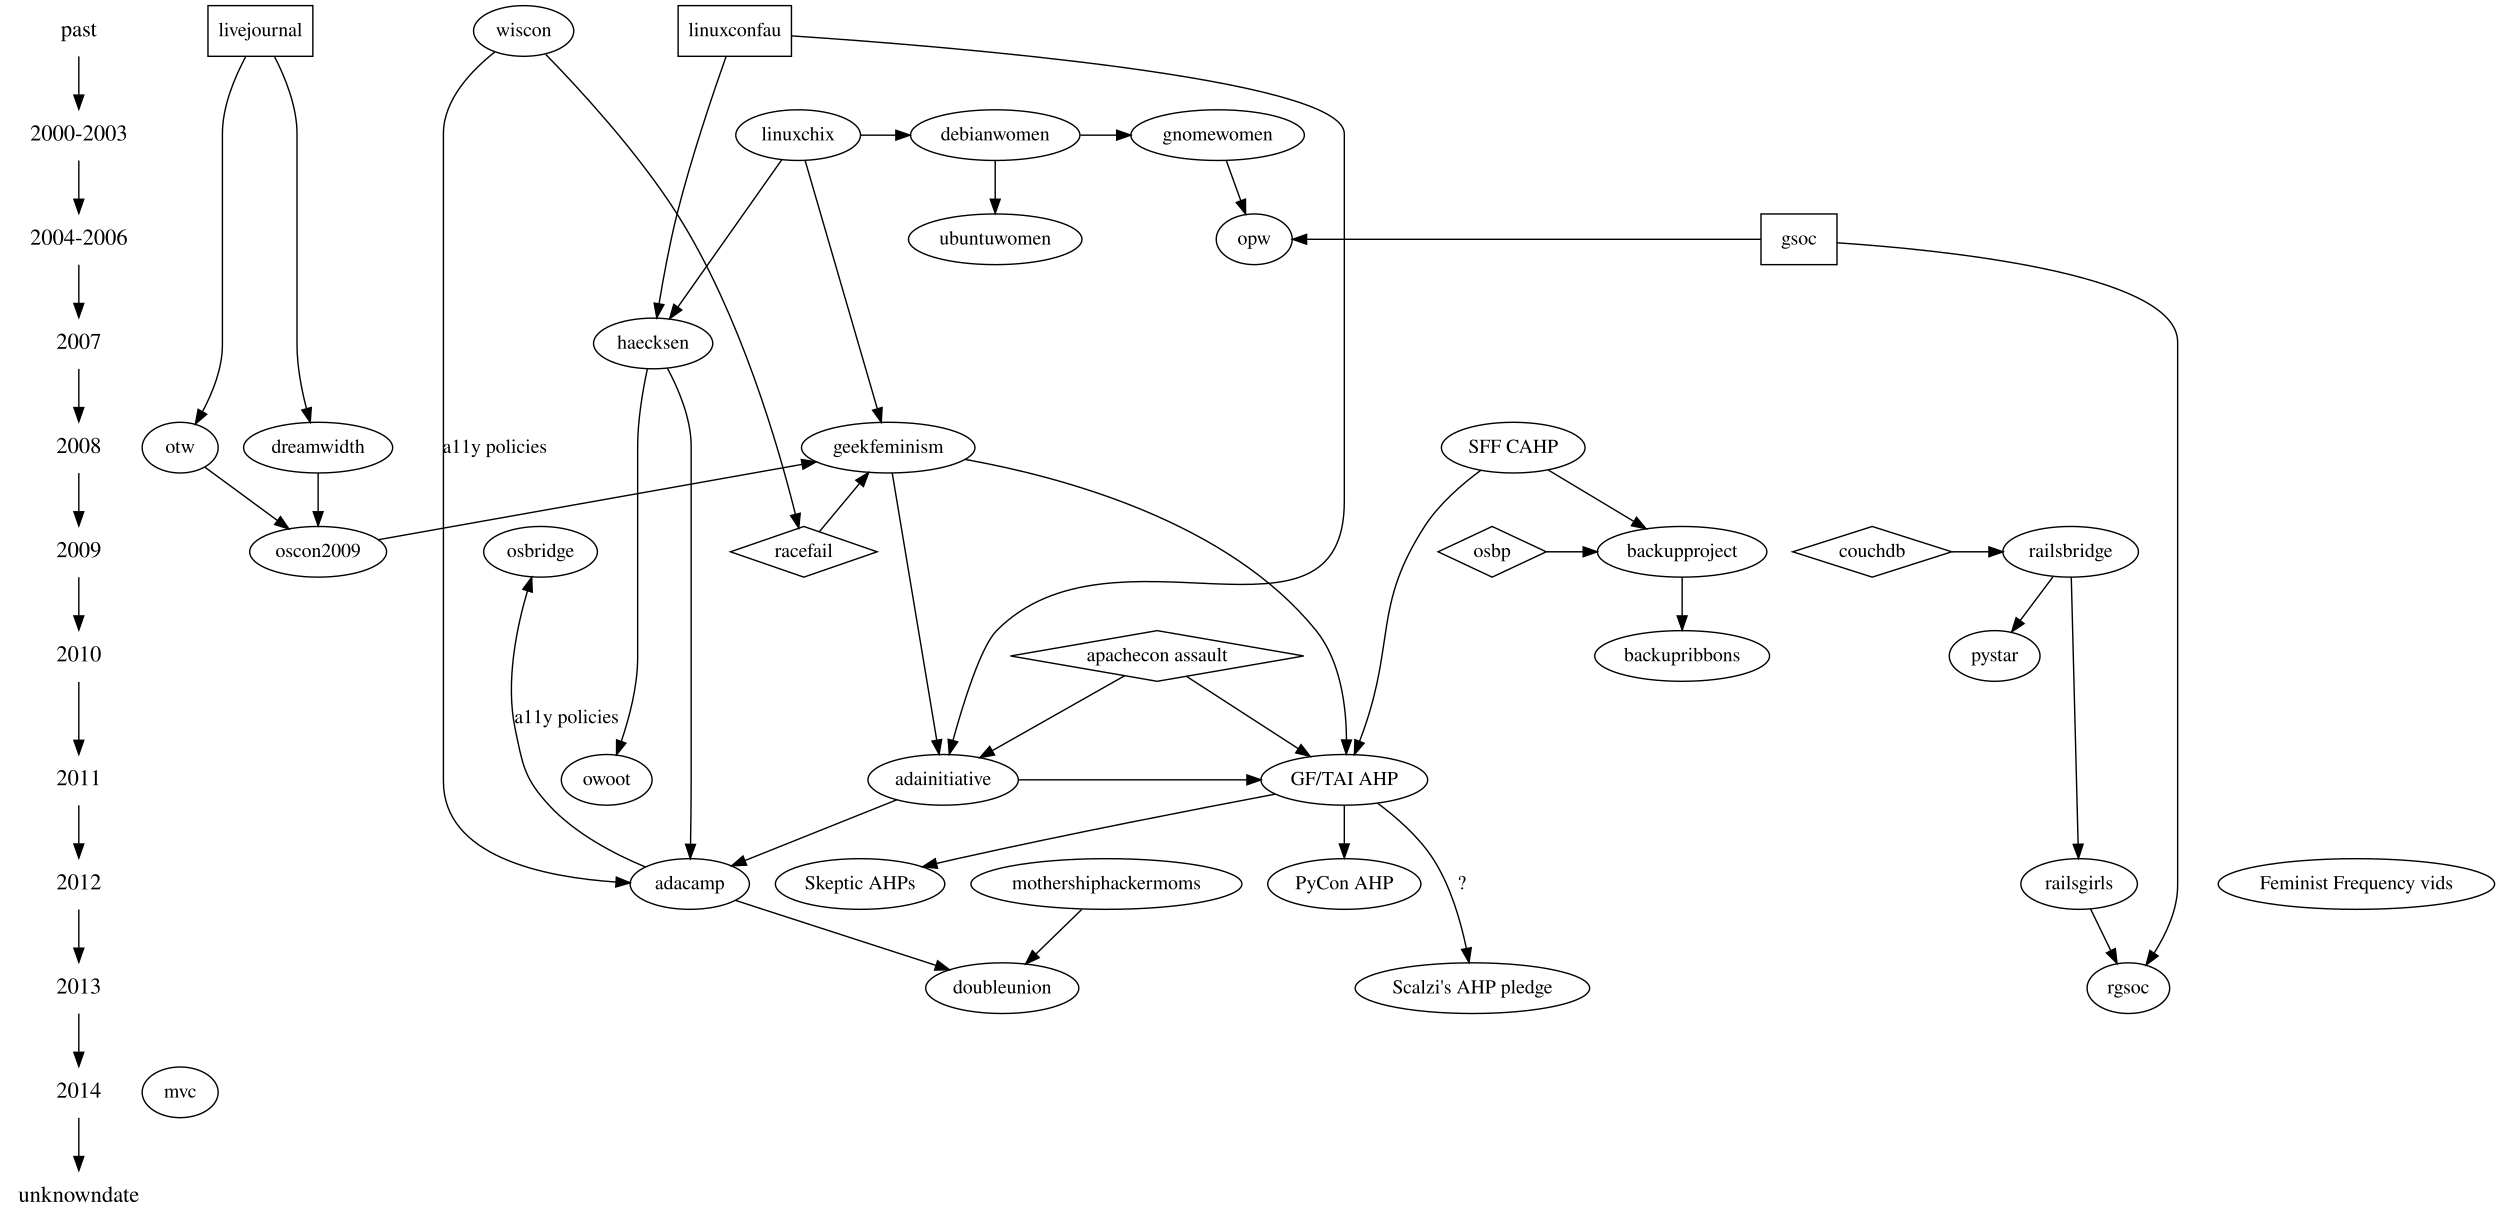
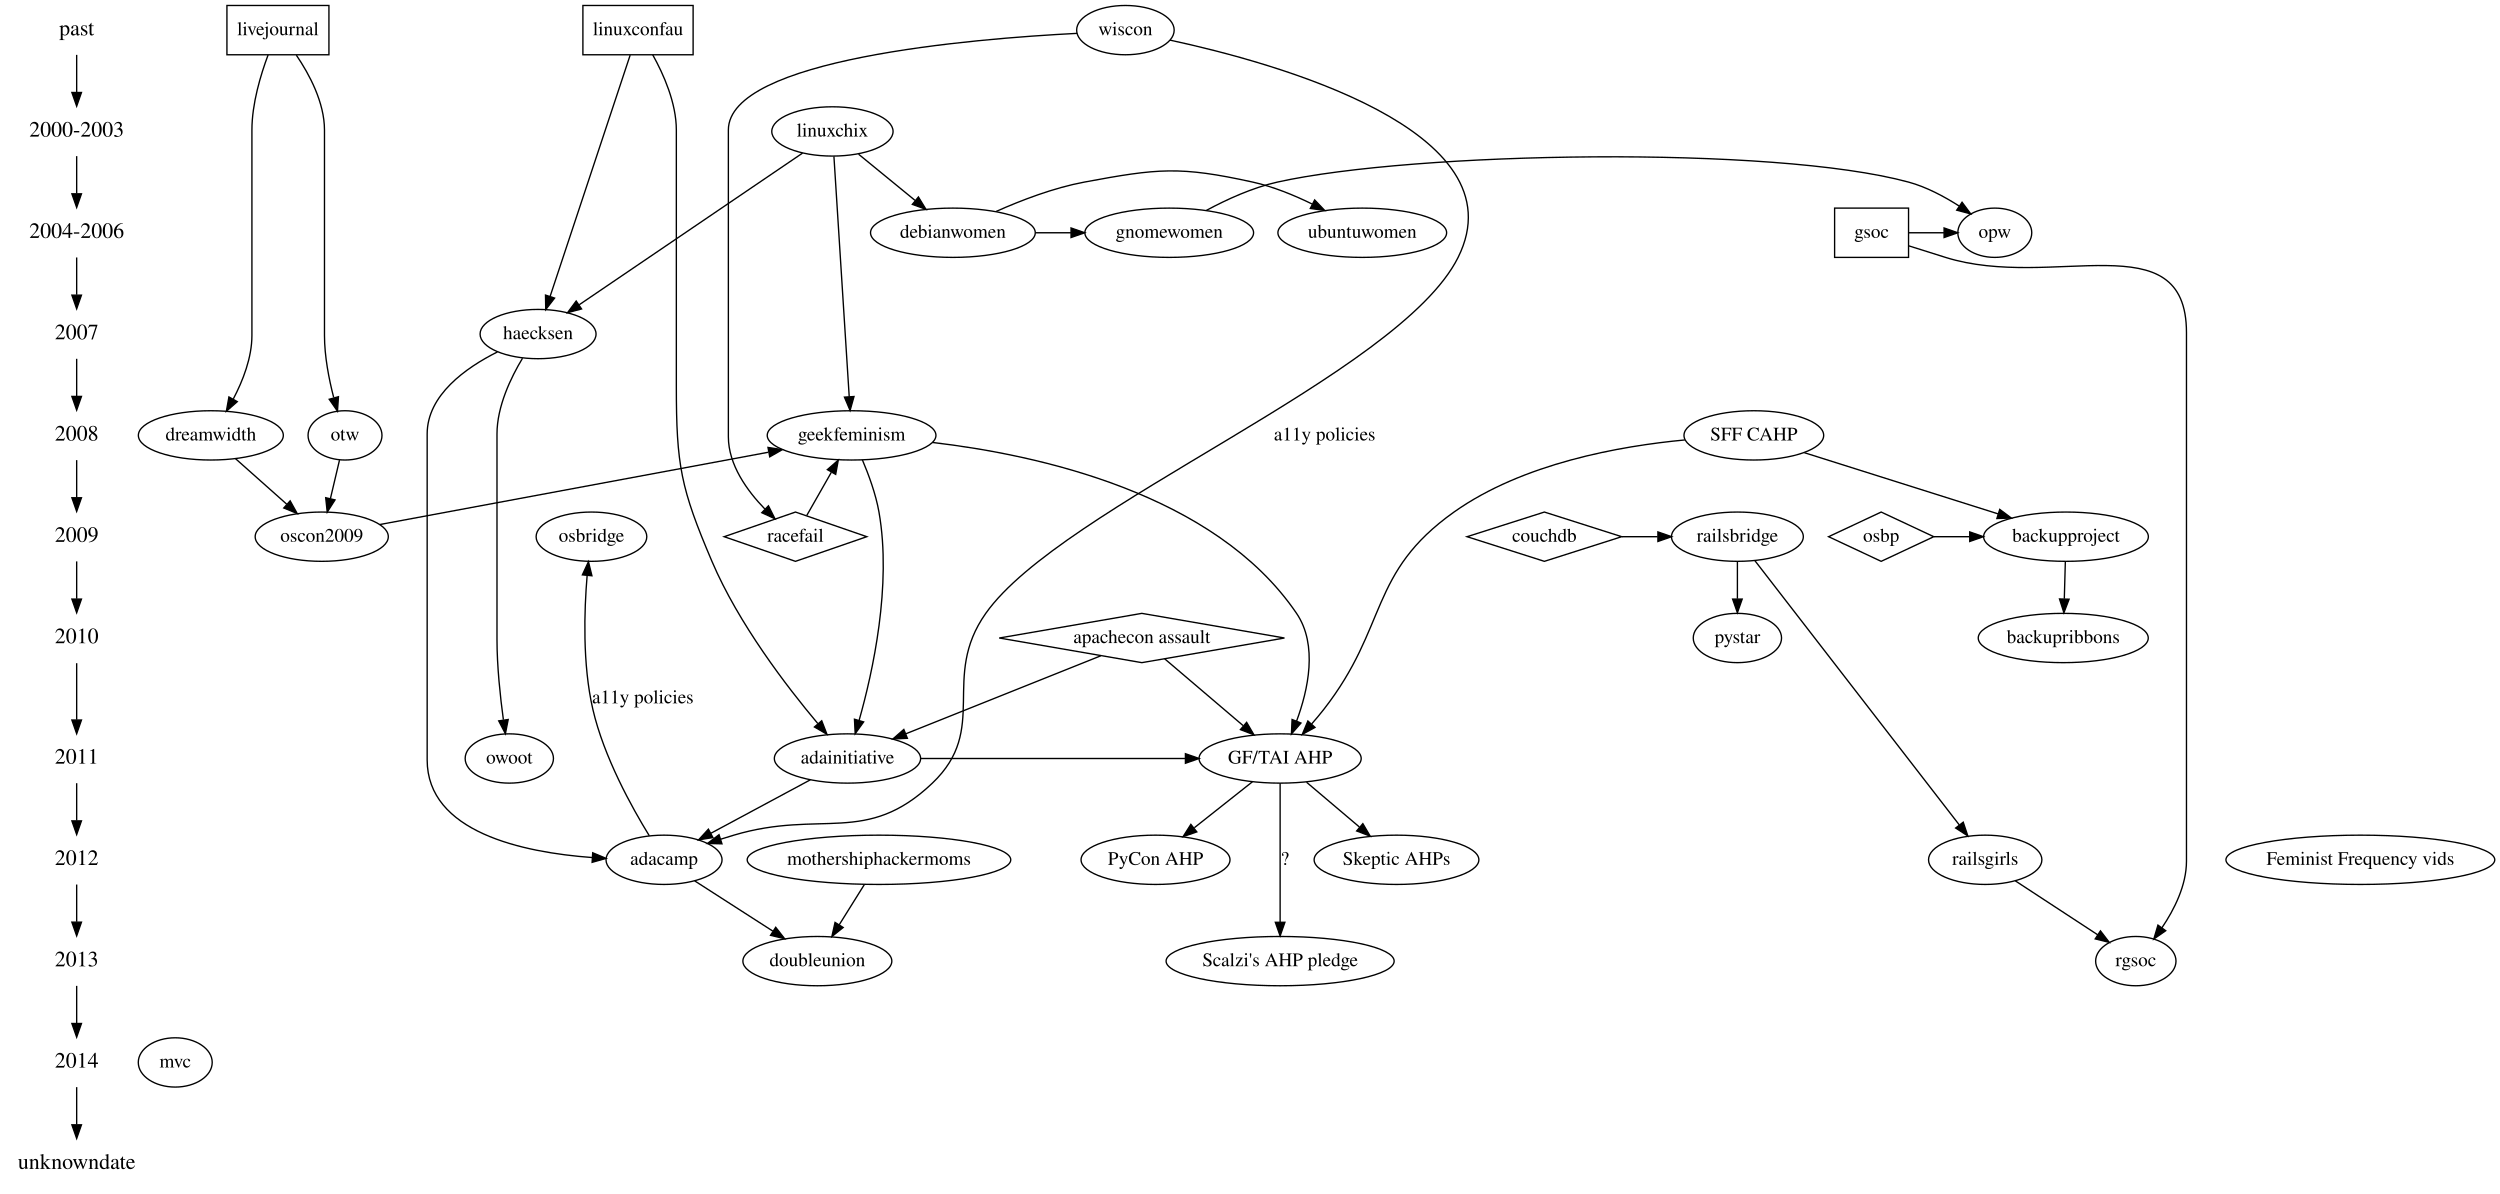
- <svg xmlns="http://www.w3.org/2000/svg" width="1776pt" height="872pt" viewBox="0.00 0.00 1776.00 872.00">
+ <svg xmlns="http://www.w3.org/2000/svg" width="1826pt" height="872pt" viewBox="0.00 0.00 1826.00 872.00">
  <g id="graph0" class="graph" transform="scale(1 1) rotate(0) translate(4 868)">
-     <polygon fill="white" stroke="white" points="-4,4 -4,-868 1772,-868 1772,4 -4,4" />
+     <polygon fill="white" stroke="white" points="-4,4 -4,-868 1822,-868 1822,4 -4,4" />
    <g id="node1" class="node">
      <text text-anchor="middle" x="52" y="-842.2" font-family="Times,serif" font-size="16.00">past</text>
    </g>
    <g id="node2" class="node">
      <text text-anchor="middle" x="52" y="-768.2" font-family="Times,serif" font-size="16.00">2000-2003</text>
    </g>
    <g id="edge1" class="edge">
      <path fill="none" stroke="black" d="M52,-827.937C52,-819.807 52,-809.876 52,-800.705" />
      <polygon fill="black" stroke="black" points="55.5,-800.441 52,-790.441 48.5,-800.441 55.5,-800.441" />
    </g>
    <g id="node3" class="node">
      <text text-anchor="middle" x="52" y="-694.2" font-family="Times,serif" font-size="16.00">2004-2006</text>
    </g>
    <g id="edge2" class="edge">
      <path fill="none" stroke="black" d="M52,-753.937C52,-745.807 52,-735.876 52,-726.705" />
      <polygon fill="black" stroke="black" points="55.5,-726.441 52,-716.441 48.5,-726.441 55.5,-726.441" />
    </g>
    <g id="node4" class="node">
      <text text-anchor="middle" x="52" y="-620.2" font-family="Times,serif" font-size="16.00">2007</text>
    </g>
    <g id="edge3" class="edge">
      <path fill="none" stroke="black" d="M52,-679.937C52,-671.807 52,-661.876 52,-652.705" />
      <polygon fill="black" stroke="black" points="55.5,-652.441 52,-642.441 48.5,-652.441 55.5,-652.441" />
    </g>
    <g id="node5" class="node">
      <text text-anchor="middle" x="52" y="-546.2" font-family="Times,serif" font-size="16.00">2008</text>
    </g>
    <g id="edge4" class="edge">
      <path fill="none" stroke="black" d="M52,-605.937C52,-597.807 52,-587.876 52,-578.705" />
      <polygon fill="black" stroke="black" points="55.5,-578.441 52,-568.441 48.5,-578.441 55.5,-578.441" />
    </g>
    <g id="node6" class="node">
      <text text-anchor="middle" x="52" y="-472.2" font-family="Times,serif" font-size="16.00">2009</text>
    </g>
    <g id="edge5" class="edge">
      <path fill="none" stroke="black" d="M52,-531.937C52,-523.807 52,-513.876 52,-504.705" />
      <polygon fill="black" stroke="black" points="55.5,-504.441 52,-494.441 48.5,-504.441 55.5,-504.441" />
    </g>
    <g id="node7" class="node">
      <text text-anchor="middle" x="52" y="-398.2" font-family="Times,serif" font-size="16.00">2010</text>
    </g>
    <g id="edge6" class="edge">
      <path fill="none" stroke="black" d="M52,-457.937C52,-449.807 52,-439.876 52,-430.705" />
      <polygon fill="black" stroke="black" points="55.5,-430.441 52,-420.441 48.5,-430.441 55.5,-430.441" />
    </g>
    <g id="node8" class="node">
      <text text-anchor="middle" x="52" y="-310.2" font-family="Times,serif" font-size="16.00">2011</text>
    </g>
    <g id="edge7" class="edge">
      <path fill="none" stroke="black" d="M52,-383.597C52,-371.746 52,-355.817 52,-342.292" />
      <polygon fill="black" stroke="black" points="55.5,-342.084 52,-332.084 48.5,-342.084 55.5,-342.084" />
    </g>
    <g id="node9" class="node">
      <text text-anchor="middle" x="52" y="-236.2" font-family="Times,serif" font-size="16.00">2012</text>
    </g>
    <g id="edge8" class="edge">
      <path fill="none" stroke="black" d="M52,-295.937C52,-287.807 52,-277.876 52,-268.705" />
      <polygon fill="black" stroke="black" points="55.5,-268.441 52,-258.441 48.5,-268.441 55.5,-268.441" />
    </g>
    <g id="node10" class="node">
      <text text-anchor="middle" x="52" y="-162.2" font-family="Times,serif" font-size="16.00">2013</text>
    </g>
    <g id="edge9" class="edge">
      <path fill="none" stroke="black" d="M52,-221.937C52,-213.807 52,-203.876 52,-194.705" />
      <polygon fill="black" stroke="black" points="55.5,-194.441 52,-184.441 48.5,-194.441 55.5,-194.441" />
    </g>
    <g id="node11" class="node">
      <text text-anchor="middle" x="52" y="-88.2" font-family="Times,serif" font-size="16.00">2014</text>
    </g>
    <g id="edge10" class="edge">
      <path fill="none" stroke="black" d="M52,-147.937C52,-139.807 52,-129.876 52,-120.705" />
      <polygon fill="black" stroke="black" points="55.5,-120.441 52,-110.441 48.5,-120.441 55.5,-120.441" />
    </g>
    <g id="node12" class="node">
      <text text-anchor="middle" x="52" y="-14.2" font-family="Times,serif" font-size="16.00">unknowndate</text>
    </g>
    <g id="edge11" class="edge">
      <path fill="none" stroke="black" d="M52,-73.937C52,-65.807 52,-55.876 52,-46.705" />
      <polygon fill="black" stroke="black" points="55.5,-46.441 52,-36.441 48.5,-46.441 55.5,-46.441" />
    </g>
    <g id="node13" class="node">
-       <polygon fill="none" stroke="black" points="218.25,-864 143.75,-864 143.75,-828 218.25,-828 218.25,-864" />
-       <text text-anchor="middle" x="181" y="-842.3" font-family="Times,serif" font-size="14.00">livejournal</text>
+       <polygon fill="none" stroke="black" points="236.25,-864 161.75,-864 161.75,-828 236.25,-828 236.25,-864" />
+       <text text-anchor="middle" x="199" y="-842.3" font-family="Times,serif" font-size="14.00">livejournal</text>
    </g>
    <g id="node25" class="node">
-       <ellipse fill="none" stroke="black" cx="222" cy="-550" rx="52.944" ry="18" />
-       <text text-anchor="middle" x="222" y="-546.3" font-family="Times,serif" font-size="14.00">dreamwidth</text>
+       <ellipse fill="none" stroke="black" cx="150" cy="-550" rx="52.944" ry="18" />
+       <text text-anchor="middle" x="150" y="-546.3" font-family="Times,serif" font-size="14.00">dreamwidth</text>
    </g>
    <g id="edge47" class="edge">
-       <path fill="none" stroke="black" d="M190.978,-827.871C198.31,-813.66 207,-792.669 207,-773 207,-773 207,-773 207,-623 207,-607.887 210.206,-591.358 213.654,-577.953" />
-       <polygon fill="black" stroke="black" points="217.126,-578.53 216.415,-567.959 210.379,-576.666 217.126,-578.53" />
+       <path fill="none" stroke="black" d="M191.817,-827.875C186.436,-813.493 180,-792.263 180,-773 180,-773 180,-773 180,-623 180,-606.764 173.419,-589.943 166.422,-576.646" />
+       <polygon fill="black" stroke="black" points="169.305,-574.633 161.342,-567.645 163.209,-578.074 169.305,-574.633" />
    </g>
    <g id="node26" class="node">
-       <ellipse fill="none" stroke="black" cx="124" cy="-550" rx="27" ry="18" />
-       <text text-anchor="middle" x="124" y="-546.3" font-family="Times,serif" font-size="14.00">otw</text>
+       <ellipse fill="none" stroke="black" cx="248" cy="-550" rx="27" ry="18" />
+       <text text-anchor="middle" x="248" y="-546.3" font-family="Times,serif" font-size="14.00">otw</text>
    </g>
    <g id="edge48" class="edge">
-       <path fill="none" stroke="black" d="M170.638,-827.918C163.024,-813.735 154,-792.758 154,-773 154,-773 154,-773 154,-623 154,-606.437 147.152,-589.265 139.999,-575.847" />
-       <polygon fill="black" stroke="black" points="142.831,-573.748 134.831,-566.802 136.753,-577.221 142.831,-573.748" />
+       <path fill="none" stroke="black" d="M212.438,-827.723C221.941,-813.763 233,-793.183 233,-773 233,-773 233,-773 233,-623 233,-607.787 236.249,-591.138 239.723,-577.686" />
+       <polygon fill="black" stroke="black" points="243.201,-578.242 242.5,-567.671 236.455,-576.372 243.201,-578.242" />
    </g>
    <g id="node14" class="node">
-       <ellipse fill="none" stroke="black" cx="368" cy="-846" rx="35.619" ry="18" />
-       <text text-anchor="middle" x="368" y="-842.3" font-family="Times,serif" font-size="14.00">wiscon</text>
+       <ellipse fill="none" stroke="black" cx="818" cy="-846" rx="35.619" ry="18" />
+       <text text-anchor="middle" x="818" y="-842.3" font-family="Times,serif" font-size="14.00">wiscon</text>
    </g>
    <g id="node28" class="node">
-       <polygon fill="none" stroke="black" points="567,-494 514.911,-476 567,-458 619.089,-476 567,-494" />
-       <text text-anchor="middle" x="567" y="-472.3" font-family="Times,serif" font-size="14.00">racefail</text>
+       <polygon fill="none" stroke="black" points="577,-494 524.911,-476 577,-458 629.089,-476 577,-494" />
+       <text text-anchor="middle" x="577" y="-472.3" font-family="Times,serif" font-size="14.00">racefail</text>
    </g>
    <g id="edge46" class="edge">
-       <path fill="none" stroke="black" d="M383.631,-829.42C406.304,-806.223 448.692,-760.542 477,-716 522.023,-645.155 549.676,-548.382 561.027,-502.777" />
-       <polygon fill="black" stroke="black" points="564.482,-503.378 563.443,-492.835 557.68,-501.725 564.482,-503.378" />
+       <path fill="none" stroke="black" d="M782.73,-843.633C705.445,-839.678 528,-824.941 528,-773 528,-773 528,-773 528,-549 528,-528.524 541.712,-509.563 554.629,-496.245" />
+       <polygon fill="black" stroke="black" points="557.276,-498.553 562.032,-489.086 552.41,-493.521 557.276,-498.553" />
    </g>
    <g id="node39" class="node">
-       <ellipse fill="none" stroke="black" cx="486" cy="-240" rx="42.37" ry="18" />
-       <text text-anchor="middle" x="486" y="-236.3" font-family="Times,serif" font-size="14.00">adacamp</text>
+       <ellipse fill="none" stroke="black" cx="481" cy="-240" rx="42.37" ry="18" />
+       <text text-anchor="middle" x="481" y="-236.3" font-family="Times,serif" font-size="14.00">adacamp</text>
    </g>
    <g id="edge28" class="edge">
-       <path fill="none" stroke="black" d="M347.422,-831.005C331.095,-818.072 311,-797.233 311,-773 311,-773 311,-773 311,-313 311,-259.409 382.056,-244.881 433.613,-241.393" />
-       <polygon fill="black" stroke="black" points="433.848,-244.885 443.637,-240.834 433.458,-237.896 433.848,-244.885" />
-       <text text-anchor="middle" x="347.5" y="-546.3" font-family="Times,serif" font-size="14.00">a11y policies</text>
+       <path fill="none" stroke="black" d="M850.591,-838.685C926.883,-822.233 1107.24,-772.756 1061,-680 1018.17,-594.085 771.376,-498.419 716,-420 682.675,-372.808 718.828,-335.851 677,-296 628.766,-250.046 595.857,-276.988 532,-258 528.869,-257.069 525.641,-256.075 522.4,-255.052" />
+       <polygon fill="black" stroke="black" points="523.32,-251.671 512.729,-251.933 521.172,-258.333 523.32,-251.671" />
+       <text text-anchor="middle" x="963.5" y="-546.3" font-family="Times,serif" font-size="14.00">a11y policies</text>
    </g>
    <g id="node15" class="node">
-       <polygon fill="none" stroke="black" points="558.25,-864 477.75,-864 477.75,-828 558.25,-828 558.25,-864" />
-       <text text-anchor="middle" x="518" y="-842.3" font-family="Times,serif" font-size="14.00">linuxconfau</text>
+       <polygon fill="none" stroke="black" points="502.25,-864 421.75,-864 421.75,-828 502.25,-828 502.25,-864" />
+       <text text-anchor="middle" x="462" y="-842.3" font-family="Times,serif" font-size="14.00">linuxconfau</text>
    </g>
    <g id="node22" class="node">
-       <ellipse fill="none" stroke="black" cx="460" cy="-624" rx="42.346" ry="18" />
-       <text text-anchor="middle" x="460" y="-620.3" font-family="Times,serif" font-size="14.00">haecksen</text>
+       <ellipse fill="none" stroke="black" cx="389" cy="-624" rx="42.346" ry="18" />
+       <text text-anchor="middle" x="389" y="-620.3" font-family="Times,serif" font-size="14.00">haecksen</text>
    </g>
    <g id="edge39" class="edge">
-       <path fill="none" stroke="black" d="M511.74,-827.669C503.034,-803.088 487.195,-756.568 477,-716 471.663,-694.761 467.191,-670.351 464.175,-652.163" />
-       <polygon fill="black" stroke="black" points="467.623,-651.557 462.573,-642.244 460.713,-652.674 467.623,-651.557" />
+       <path fill="none" stroke="black" d="M456.272,-827.737C443.554,-789.409 412.892,-697.004 397.755,-651.385" />
+       <polygon fill="black" stroke="black" points="401.073,-650.27 394.601,-641.881 394.429,-652.474 401.073,-650.27" />
    </g>
    <g id="node36" class="node">
-       <ellipse fill="none" stroke="black" cx="666" cy="-314" rx="53.418" ry="18" />
-       <text text-anchor="middle" x="666" y="-310.3" font-family="Times,serif" font-size="14.00">adainitiative</text>
+       <ellipse fill="none" stroke="black" cx="615" cy="-314" rx="53.418" ry="18" />
+       <text text-anchor="middle" x="615" y="-310.3" font-family="Times,serif" font-size="14.00">adainitiative</text>
    </g>
    <g id="edge16" class="edge">
-       <path fill="none" stroke="black" d="M558.347,-842.509C665.839,-835.337 951,-812.579 951,-773 951,-773 951,-773 951,-512 951,-394.855 786.448,-503.219 704,-420 692.869,-408.765 680.491,-369.201 672.977,-341.981" />
-       <polygon fill="black" stroke="black" points="676.332,-340.981 670.348,-332.238 669.574,-342.805 676.332,-340.981" />
+       <path fill="none" stroke="black" d="M472.745,-827.967C480.642,-813.813 490,-792.85 490,-773 490,-773 490,-773 490,-586 490,-527.949 493.235,-511.401 516,-458 535.423,-412.438 570.601,-366.553 593.369,-339.466" />
+       <polygon fill="black" stroke="black" points="596.18,-341.564 600.006,-331.684 590.854,-337.022 596.18,-341.564" />
    </g>
    <g id="node16" class="node">
-       <ellipse fill="none" stroke="black" cx="563" cy="-772" rx="44.295" ry="18" />
-       <text text-anchor="middle" x="563" y="-768.3" font-family="Times,serif" font-size="14.00">linuxchix</text>
+       <ellipse fill="none" stroke="black" cx="604" cy="-772" rx="44.295" ry="18" />
+       <text text-anchor="middle" x="604" y="-768.3" font-family="Times,serif" font-size="14.00">linuxchix</text>
+     </g>
+     <g id="node21" class="node">
+       <ellipse fill="none" stroke="black" cx="692" cy="-698" rx="60.167" ry="18" />
+       <text text-anchor="middle" x="692" y="-694.3" font-family="Times,serif" font-size="14.00">debianwomen</text>
+     </g>
+     <g id="edge32" class="edge">
+       <path fill="none" stroke="black" d="M623.095,-755.377C635.151,-745.513 650.927,-732.605 664.341,-721.63" />
+       <polygon fill="black" stroke="black" points="666.81,-724.132 672.333,-715.091 662.377,-718.715 666.81,-724.132" />
+     </g>
+     <g id="edge38" class="edge">
+       <path fill="none" stroke="black" d="M582.201,-756.197C543.55,-729.95 462.952,-675.219 419.06,-645.413" />
+       <polygon fill="black" stroke="black" points="420.776,-642.347 410.537,-639.625 416.843,-648.138 420.776,-642.347" />
+     </g>
+     <g id="node24" class="node">
+       <ellipse fill="none" stroke="black" cx="618" cy="-550" rx="61.616" ry="18" />
+       <text text-anchor="middle" x="618" y="-546.3" font-family="Times,serif" font-size="14.00">geekfeminism</text>
+     </g>
+     <g id="edge12" class="edge">
+       <path fill="none" stroke="black" d="M605.099,-753.737C607.521,-715.664 613.34,-624.231 616.263,-578.301" />
+       <polygon fill="black" stroke="black" points="619.764,-578.385 616.907,-568.183 612.778,-577.94 619.764,-578.385" />
+     </g>
+     <g id="node17" class="node">
+       <polygon fill="none" stroke="black" points="1390,-716 1336,-716 1336,-680 1390,-680 1390,-716" />
+       <text text-anchor="middle" x="1363" y="-694.3" font-family="Times,serif" font-size="14.00">gsoc</text>
    </g>
    <g id="node18" class="node">
-       <ellipse fill="none" stroke="black" cx="703" cy="-772" rx="60.167" ry="18" />
-       <text text-anchor="middle" x="703" y="-768.3" font-family="Times,serif" font-size="14.00">debianwomen</text>
-     </g>
-     <g id="edge32" class="edge">
-       <path fill="none" stroke="black" d="M607.297,-772C615.625,-772 623.952,-772 632.28,-772" />
-       <polygon fill="black" stroke="black" points="632.438,-775.5 642.438,-772 632.438,-768.5 632.438,-775.5" />
-     </g>
-     <g id="edge38" class="edge">
-       <path fill="none" stroke="black" d="M551.385,-754.536C533.38,-729.015 498.618,-679.739 477.542,-649.866" />
-       <polygon fill="black" stroke="black" points="480.355,-647.782 471.731,-641.628 474.636,-651.817 480.355,-647.782" />
-     </g>
-     <g id="node24" class="node">
-       <ellipse fill="none" stroke="black" cx="627" cy="-550" rx="61.616" ry="18" />
-       <text text-anchor="middle" x="627" y="-546.3" font-family="Times,serif" font-size="14.00">geekfeminism</text>
-     </g>
-     <g id="edge12" class="edge">
-       <path fill="none" stroke="black" d="M567.916,-754.102C578.968,-716.111 605.853,-623.693 619.207,-577.788" />
-       <polygon fill="black" stroke="black" points="622.635,-578.535 622.068,-567.955 615.913,-576.58 622.635,-578.535" />
-     </g>
-     <g id="node17" class="node">
-       <ellipse fill="none" stroke="black" cx="861" cy="-772" rx="61.616" ry="18" />
-       <text text-anchor="middle" x="861" y="-768.3" font-family="Times,serif" font-size="14.00">gnomewomen</text>
+       <ellipse fill="none" stroke="black" cx="1453" cy="-698" rx="27" ry="18" />
+       <text text-anchor="middle" x="1453" y="-694.3" font-family="Times,serif" font-size="14.00">opw</text>
+     </g>
+     <g id="edge37" class="edge">
+       <path fill="none" stroke="black" d="M1390.07,-698C1398.67,-698 1407.27,-698 1415.87,-698" />
+       <polygon fill="black" stroke="black" points="1415.96,-701.5 1425.96,-698 1415.96,-694.5 1415.96,-701.5" />
+     </g>
+     <g id="node45" class="node">
+       <ellipse fill="none" stroke="black" cx="1556" cy="-166" rx="29.348" ry="18" />
+       <text text-anchor="middle" x="1556" y="-162.3" font-family="Times,serif" font-size="14.00">rgsoc</text>
+     </g>
+     <g id="edge45" class="edge">
+       <path fill="none" stroke="black" d="M1390.19,-688.428C1398.77,-685.727 1408.28,-682.736 1417,-680 1495.2,-655.473 1593,-706.953 1593,-625 1593,-625 1593,-625 1593,-239 1593,-221.361 1584.11,-203.712 1575.04,-190.302" />
+       <polygon fill="black" stroke="black" points="1577.84,-188.202 1569.15,-182.145 1572.17,-192.301 1577.84,-188.202" />
+     </g>
+     <g id="node19" class="node">
+       <ellipse fill="none" stroke="black" cx="991" cy="-698" rx="61.616" ry="18" />
+       <text text-anchor="middle" x="991" y="-694.3" font-family="Times,serif" font-size="14.00">ubuntuwomen</text>
    </g>
    <g id="node20" class="node">
-       <ellipse fill="none" stroke="black" cx="887" cy="-698" rx="27" ry="18" />
-       <text text-anchor="middle" x="887" y="-694.3" font-family="Times,serif" font-size="14.00">opw</text>
+       <ellipse fill="none" stroke="black" cx="850" cy="-698" rx="61.616" ry="18" />
+       <text text-anchor="middle" x="850" y="-694.3" font-family="Times,serif" font-size="14.00">gnomewomen</text>
    </g>
    <g id="edge36" class="edge">
-       <path fill="none" stroke="black" d="M867.162,-753.937C870.238,-745.419 874.028,-734.923 877.468,-725.395" />
-       <polygon fill="black" stroke="black" points="880.778,-726.535 880.883,-715.941 874.194,-724.157 880.778,-726.535" />
+       <path fill="none" stroke="black" d="M877.089,-714.306C891.869,-722.253 910.817,-730.953 929,-735 1029,-757.257 1291.15,-761.882 1390,-735 1403,-731.464 1416.07,-724.489 1426.9,-717.54" />
+       <polygon fill="black" stroke="black" points="1429.09,-720.281 1435.42,-711.784 1425.18,-714.48 1429.09,-720.281" />
+     </g>
+     <g id="edge33" class="edge">
+       <path fill="none" stroke="black" d="M723.574,-713.556C741.898,-721.713 765.698,-730.851 788,-735 841.745,-744.999 857.611,-746.748 911,-735 925.792,-731.745 941.104,-725.476 954.324,-719.011" />
+       <polygon fill="black" stroke="black" points="956.225,-721.97 963.542,-714.308 953.044,-715.734 956.225,-721.97" />
    </g>
    <g id="edge34" class="edge">
-       <path fill="none" stroke="black" d="M763.484,-772C772.063,-772 780.642,-772 789.22,-772" />
-       <polygon fill="black" stroke="black" points="789.291,-775.5 799.291,-772 789.291,-768.5 789.291,-775.5" />
-     </g>
-     <g id="node21" class="node">
-       <ellipse fill="none" stroke="black" cx="703" cy="-698" rx="61.616" ry="18" />
-       <text text-anchor="middle" x="703" y="-694.3" font-family="Times,serif" font-size="14.00">ubuntuwomen</text>
-     </g>
-     <g id="edge33" class="edge">
-       <path fill="none" stroke="black" d="M703,-753.937C703,-745.807 703,-735.876 703,-726.705" />
-       <polygon fill="black" stroke="black" points="706.5,-726.441 703,-716.441 699.5,-726.441 706.5,-726.441" />
-     </g>
-     <g id="node19" class="node">
-       <polygon fill="none" stroke="black" points="1301,-716 1247,-716 1247,-680 1301,-680 1301,-716" />
-       <text text-anchor="middle" x="1274" y="-694.3" font-family="Times,serif" font-size="14.00">gsoc</text>
-     </g>
-     <g id="edge37" class="edge">
-       <path fill="none" stroke="black" d="M1246.95,-698C1139.39,-698 1031.84,-698 924.284,-698" />
-       <polygon fill="black" stroke="black" points="924.211,-694.5 914.211,-698 924.211,-701.5 924.211,-694.5" />
-     </g>
-     <g id="node45" class="node">
-       <ellipse fill="none" stroke="black" cx="1508" cy="-166" rx="29.348" ry="18" />
-       <text text-anchor="middle" x="1508" y="-162.3" font-family="Times,serif" font-size="14.00">rgsoc</text>
-     </g>
-     <g id="edge45" class="edge">
-       <path fill="none" stroke="black" d="M1301.02,-695.516C1369.24,-691.033 1543,-674.735 1543,-625 1543,-625 1543,-625 1543,-239 1543,-221.835 1534.85,-204.475 1526.42,-191.103" />
-       <polygon fill="black" stroke="black" points="1529.13,-188.862 1520.64,-182.534 1523.33,-192.78 1529.13,-188.862" />
+       <path fill="none" stroke="black" d="M752.484,-698C761.063,-698 769.642,-698 778.22,-698" />
+       <polygon fill="black" stroke="black" points="778.291,-701.5 788.291,-698 778.291,-694.5 778.291,-701.5" />
    </g>
    <g id="node38" class="node">
-       <ellipse fill="none" stroke="black" cx="427" cy="-314" rx="32.246" ry="18" />
-       <text text-anchor="middle" x="427" y="-310.3" font-family="Times,serif" font-size="14.00">owoot</text>
+       <ellipse fill="none" stroke="black" cx="368" cy="-314" rx="32.246" ry="18" />
+       <text text-anchor="middle" x="368" y="-310.3" font-family="Times,serif" font-size="14.00">owoot</text>
    </g>
    <g id="edge35" class="edge">
-       <path fill="none" stroke="black" d="M455.904,-605.946C452.777,-591.427 449,-569.968 449,-551 449,-551 449,-551 449,-401 449,-380.58 443.106,-358.26 437.42,-341.476" />
-       <polygon fill="black" stroke="black" points="440.625,-340.045 433.961,-331.808 434.034,-342.403 440.625,-340.045" />
+       <path fill="none" stroke="black" d="M377.658,-606.355C369.163,-592.258 359,-571.177 359,-551 359,-551 359,-551 359,-401 359,-381.297 361.366,-359.191 363.671,-342.326" />
+       <polygon fill="black" stroke="black" points="367.186,-342.476 365.152,-332.078 360.258,-341.474 367.186,-342.476" />
    </g>
    <g id="edge40" class="edge">
-       <path fill="none" stroke="black" d="M470.054,-606.49C477.73,-592.302 487,-571.025 487,-551 487,-551 487,-551 487,-313 487,-298.204 486.786,-281.699 486.556,-268.228" />
-       <polygon fill="black" stroke="black" points="490.055,-268.1 486.372,-258.165 483.056,-268.228 490.055,-268.1" />
+       <path fill="none" stroke="black" d="M359.299,-610.937C336.181,-599.356 308,-579.411 308,-551 308,-551 308,-551 308,-313 308,-260.195 377.55,-245.407 428.453,-241.655" />
+       <polygon fill="black" stroke="black" points="428.912,-245.133 438.679,-241.027 428.484,-238.146 428.912,-245.133" />
    </g>
    <g id="node23" class="node">
-       <ellipse fill="none" stroke="black" cx="1071" cy="-550" rx="51.019" ry="18" />
-       <text text-anchor="middle" x="1071" y="-546.3" font-family="Times,serif" font-size="14.00">SFF CAHP</text>
+       <ellipse fill="none" stroke="black" cx="1277" cy="-550" rx="51.019" ry="18" />
+       <text text-anchor="middle" x="1277" y="-546.3" font-family="Times,serif" font-size="14.00">SFF CAHP</text>
    </g>
    <g id="node32" class="node">
-       <ellipse fill="none" stroke="black" cx="1191" cy="-476" rx="60.167" ry="18" />
-       <text text-anchor="middle" x="1191" y="-472.3" font-family="Times,serif" font-size="14.00">backupproject</text>
+       <ellipse fill="none" stroke="black" cx="1505" cy="-476" rx="60.167" ry="18" />
+       <text text-anchor="middle" x="1505" y="-472.3" font-family="Times,serif" font-size="14.00">backupproject</text>
    </g>
    <g id="edge22" class="edge">
-       <path fill="none" stroke="black" d="M1095.86,-534.082C1113.41,-523.556 1137.14,-509.319 1156.51,-497.696" />
-       <polygon fill="black" stroke="black" points="1158.57,-500.542 1165.34,-492.396 1154.96,-494.54 1158.57,-500.542" />
+       <path fill="none" stroke="black" d="M1313.89,-537.352C1352.35,-525.204 1412.88,-506.092 1455.49,-492.636" />
+       <polygon fill="black" stroke="black" points="1456.62,-495.949 1465.1,-489.6 1454.51,-489.274 1456.62,-495.949" />
    </g>
    <g id="node37" class="node">
-       <ellipse fill="none" stroke="black" cx="951" cy="-314" rx="59.217" ry="18" />
-       <text text-anchor="middle" x="951" y="-310.3" font-family="Times,serif" font-size="14.00">GF/TAI AHP</text>
+       <ellipse fill="none" stroke="black" cx="931" cy="-314" rx="59.217" ry="18" />
+       <text text-anchor="middle" x="931" y="-310.3" font-family="Times,serif" font-size="14.00">GF/TAI AHP</text>
    </g>
    <g id="edge20" class="edge">
-       <path fill="none" stroke="black" d="M1047.97,-533.908C1034.55,-524.023 1018.29,-509.996 1008,-494 971.865,-437.826 986.981,-413.072 965,-350 964.031,-347.219 962.97,-344.334 961.879,-341.468" />
-       <polygon fill="black" stroke="black" points="965.063,-340 958.147,-331.973 958.548,-342.561 965.063,-340" />
+       <path fill="none" stroke="black" d="M1226.6,-546.659C1179.2,-542.222 1108.2,-529.602 1058,-494 995.457,-449.648 1010.13,-410.481 963,-350 960.191,-346.396 957.097,-342.709 953.972,-339.145" />
+       <polygon fill="black" stroke="black" points="956.479,-336.7 947.182,-331.619 951.282,-341.389 956.479,-336.7" />
    </g>
    <g id="edge15" class="edge">
-       <path fill="none" stroke="black" d="M629.868,-531.793C636.573,-491.562 653.321,-391.077 661.442,-342.351" />
-       <polygon fill="black" stroke="black" points="664.936,-342.671 663.128,-332.232 658.032,-341.52 664.936,-342.671" />
+       <path fill="none" stroke="black" d="M625.894,-532.085C630.428,-521.418 635.673,-507.208 638,-494 647.434,-440.449 633.507,-377.241 623.557,-342.08" />
+       <polygon fill="black" stroke="black" points="626.805,-340.717 620.627,-332.11 620.089,-342.691 626.805,-340.717" />
    </g>
    <g id="edge18" class="edge">
-       <path fill="none" stroke="black" d="M681.608,-541.618C750.77,-529.243 868.451,-497.531 931,-420 948.603,-398.181 952.395,-365.547 952.546,-342.461" />
-       <polygon fill="black" stroke="black" points="956.043,-342.236 952.384,-332.293 949.044,-342.347 956.043,-342.236" />
+       <path fill="none" stroke="black" d="M677.098,-544.826C753.364,-535.9 883.325,-507.891 943,-420 958.711,-396.86 951.456,-364.047 943.015,-341.286" />
+       <polygon fill="black" stroke="black" points="946.226,-339.889 939.261,-331.905 939.728,-342.49 946.226,-339.889" />
    </g>
    <g id="node27" class="node">
-       <ellipse fill="none" stroke="black" cx="222" cy="-476" rx="48.618" ry="18" />
-       <text text-anchor="middle" x="222" y="-472.3" font-family="Times,serif" font-size="14.00">oscon2009</text>
+       <ellipse fill="none" stroke="black" cx="231" cy="-476" rx="48.618" ry="18" />
+       <text text-anchor="middle" x="231" y="-472.3" font-family="Times,serif" font-size="14.00">oscon2009</text>
    </g>
    <g id="edge49" class="edge">
-       <path fill="none" stroke="black" d="M222,-531.937C222,-523.807 222,-513.876 222,-504.705" />
-       <polygon fill="black" stroke="black" points="225.5,-504.441 222,-494.441 218.5,-504.441 225.5,-504.441" />
+       <path fill="none" stroke="black" d="M167.977,-533.021C178.988,-523.233 193.256,-510.55 205.431,-499.728" />
+       <polygon fill="black" stroke="black" points="207.925,-502.194 213.074,-492.934 203.274,-496.962 207.925,-502.194" />
    </g>
    <g id="edge50" class="edge">
-       <path fill="none" stroke="black" d="M141.52,-536.128C155.773,-525.657 176.187,-510.658 192.889,-498.388" />
-       <polygon fill="black" stroke="black" points="195.245,-501 201.232,-492.258 191.101,-495.359 195.245,-501" />
+       <path fill="none" stroke="black" d="M243.971,-531.937C241.981,-523.508 239.534,-513.143 237.303,-503.696" />
+       <polygon fill="black" stroke="black" points="240.704,-502.869 235,-493.941 233.892,-504.477 240.704,-502.869" />
    </g>
    <g id="edge51" class="edge">
-       <path fill="none" stroke="black" d="M264.575,-484.569C336.571,-497.368 482.618,-523.332 565.655,-538.094" />
-       <polygon fill="black" stroke="black" points="565.248,-541.577 575.706,-539.881 566.473,-534.685 565.248,-541.577" />
+       <path fill="none" stroke="black" d="M273.291,-484.868C341.971,-497.646 478.018,-522.957 557.109,-537.671" />
+       <polygon fill="black" stroke="black" points="556.935,-541.199 567.407,-539.587 558.215,-534.317 556.935,-541.199" />
    </g>
    <g id="edge13" class="edge">
-       <path fill="none" stroke="black" d="M578.04,-490.248C585.983,-499.779 596.93,-512.916 606.459,-524.351" />
-       <polygon fill="black" stroke="black" points="603.993,-526.859 613.084,-532.301 609.371,-522.378 603.993,-526.859" />
+       <path fill="none" stroke="black" d="M585.263,-491.511C590.407,-500.544 597.172,-512.424 603.216,-523.038" />
+       <polygon fill="black" stroke="black" points="600.294,-524.979 608.284,-531.937 606.377,-521.515 600.294,-524.979" />
    </g>
    <g id="node29" class="node">
-       <polygon fill="none" stroke="black" points="1326,-494 1269.52,-476 1326,-458 1382.48,-476 1326,-494" />
-       <text text-anchor="middle" x="1326" y="-472.3" font-family="Times,serif" font-size="14.00">couchdb</text>
+       <polygon fill="none" stroke="black" points="1124,-494 1067.52,-476 1124,-458 1180.48,-476 1124,-494" />
+       <text text-anchor="middle" x="1124" y="-472.3" font-family="Times,serif" font-size="14.00">couchdb</text>
    </g>
    <g id="node30" class="node">
-       <ellipse fill="none" stroke="black" cx="1467" cy="-476" rx="48.144" ry="18" />
-       <text text-anchor="middle" x="1467" y="-472.3" font-family="Times,serif" font-size="14.00">railsbridge</text>
+       <ellipse fill="none" stroke="black" cx="1265" cy="-476" rx="48.144" ry="18" />
+       <text text-anchor="middle" x="1265" y="-472.3" font-family="Times,serif" font-size="14.00">railsbridge</text>
    </g>
    <g id="edge41" class="edge">
-       <path fill="none" stroke="black" d="M1382.73,-476C1391.41,-476 1400.08,-476 1408.76,-476" />
-       <polygon fill="black" stroke="black" points="1408.94,-479.5 1418.94,-476 1408.94,-472.5 1408.94,-479.5" />
+       <path fill="none" stroke="black" d="M1180.73,-476C1189.41,-476 1198.08,-476 1206.76,-476" />
+       <polygon fill="black" stroke="black" points="1206.94,-479.5 1216.94,-476 1206.94,-472.5 1206.94,-479.5" />
    </g>
    <g id="node40" class="node">
-       <ellipse fill="none" stroke="black" cx="1473" cy="-240" rx="41.394" ry="18" />
-       <text text-anchor="middle" x="1473" y="-236.3" font-family="Times,serif" font-size="14.00">railsgirls</text>
+       <ellipse fill="none" stroke="black" cx="1446" cy="-240" rx="41.394" ry="18" />
+       <text text-anchor="middle" x="1446" y="-236.3" font-family="Times,serif" font-size="14.00">railsgirls</text>
    </g>
    <g id="edge43" class="edge">
-       <path fill="none" stroke="black" d="M1467.44,-457.793C1468.47,-417.562 1471.05,-317.077 1472.3,-268.351" />
-       <polygon fill="black" stroke="black" points="1475.8,-268.318 1472.56,-258.232 1468.8,-268.139 1475.8,-268.318" />
+       <path fill="none" stroke="black" d="M1277.73,-458.546C1309.08,-418.015 1390.15,-313.199 1427.12,-265.403" />
+       <polygon fill="black" stroke="black" points="1429.94,-267.488 1433.29,-257.436 1424.4,-263.205 1429.94,-267.488" />
    </g>
    <g id="node49" class="node">
-       <ellipse fill="none" stroke="black" cx="1413" cy="-402" rx="32.246" ry="18" />
-       <text text-anchor="middle" x="1413" y="-398.3" font-family="Times,serif" font-size="14.00">pystar</text>
+       <ellipse fill="none" stroke="black" cx="1265" cy="-402" rx="32.246" ry="18" />
+       <text text-anchor="middle" x="1265" y="-398.3" font-family="Times,serif" font-size="14.00">pystar</text>
    </g>
    <g id="edge42" class="edge">
-       <path fill="none" stroke="black" d="M1454.48,-458.301C1447.56,-449.084 1438.85,-437.47 1431.2,-427.268" />
-       <polygon fill="black" stroke="black" points="1433.89,-425.013 1425.09,-419.113 1428.29,-429.213 1433.89,-425.013" />
+       <path fill="none" stroke="black" d="M1265,-457.937C1265,-449.807 1265,-439.876 1265,-430.705" />
+       <polygon fill="black" stroke="black" points="1268.5,-430.441 1265,-420.441 1261.5,-430.441 1268.5,-430.441" />
    </g>
    <g id="node31" class="node">
-       <polygon fill="none" stroke="black" points="1056,-494 1017.59,-476 1056,-458 1094.41,-476 1056,-494" />
-       <text text-anchor="middle" x="1056" y="-472.3" font-family="Times,serif" font-size="14.00">osbp</text>
+       <polygon fill="none" stroke="black" points="1370,-494 1331.59,-476 1370,-458 1408.41,-476 1370,-494" />
+       <text text-anchor="middle" x="1370" y="-472.3" font-family="Times,serif" font-size="14.00">osbp</text>
    </g>
    <g id="edge21" class="edge">
-       <path fill="none" stroke="black" d="M1094.5,-476C1103.17,-476 1111.84,-476 1120.51,-476" />
-       <polygon fill="black" stroke="black" points="1120.69,-479.5 1130.69,-476 1120.69,-472.5 1120.69,-479.5" />
+       <path fill="none" stroke="black" d="M1408.5,-476C1417.17,-476 1425.84,-476 1434.51,-476" />
+       <polygon fill="black" stroke="black" points="1434.69,-479.5 1444.69,-476 1434.69,-472.5 1434.69,-479.5" />
    </g>
    <g id="node35" class="node">
-       <ellipse fill="none" stroke="black" cx="1191" cy="-402" rx="62.092" ry="18" />
-       <text text-anchor="middle" x="1191" y="-398.3" font-family="Times,serif" font-size="14.00">backupribbons</text>
+       <ellipse fill="none" stroke="black" cx="1503" cy="-402" rx="62.092" ry="18" />
+       <text text-anchor="middle" x="1503" y="-398.3" font-family="Times,serif" font-size="14.00">backupribbons</text>
    </g>
    <g id="edge23" class="edge">
-       <path fill="none" stroke="black" d="M1191,-457.937C1191,-449.807 1191,-439.876 1191,-430.705" />
-       <polygon fill="black" stroke="black" points="1194.5,-430.441 1191,-420.441 1187.5,-430.441 1194.5,-430.441" />
+       <path fill="none" stroke="black" d="M1504.53,-457.937C1504.3,-449.807 1504.02,-439.876 1503.77,-430.705" />
+       <polygon fill="black" stroke="black" points="1507.26,-430.34 1503.48,-420.441 1500.26,-430.534 1507.26,-430.34" />
    </g>
    <g id="node33" class="node">
-       <ellipse fill="none" stroke="black" cx="380" cy="-476" rx="40.42" ry="18" />
-       <text text-anchor="middle" x="380" y="-472.3" font-family="Times,serif" font-size="14.00">osbridge</text>
+       <ellipse fill="none" stroke="black" cx="428" cy="-476" rx="40.42" ry="18" />
+       <text text-anchor="middle" x="428" y="-472.3" font-family="Times,serif" font-size="14.00">osbridge</text>
    </g>
    <g id="node34" class="node">
-       <polygon fill="none" stroke="black" points="818,-420 713.823,-402 818,-384 922.177,-402 818,-420" />
-       <text text-anchor="middle" x="818" y="-398.3" font-family="Times,serif" font-size="14.00">apachecon assault</text>
+       <polygon fill="none" stroke="black" points="830,-420 725.823,-402 830,-384 934.177,-402 830,-420" />
+       <text text-anchor="middle" x="830" y="-398.3" font-family="Times,serif" font-size="14.00">apachecon assault</text>
    </g>
    <g id="edge14" class="edge">
-       <path fill="none" stroke="black" d="M794.914,-387.938C769.96,-373.819 729.894,-351.151 701.05,-334.831" />
-       <polygon fill="black" stroke="black" points="702.539,-331.652 692.112,-329.774 699.092,-337.745 702.539,-331.652" />
+       <path fill="none" stroke="black" d="M800.105,-389.042C763.068,-374.227 699.714,-348.885 657.599,-332.04" />
+       <polygon fill="black" stroke="black" points="658.751,-328.731 648.167,-328.267 656.152,-335.23 658.751,-328.731" />
    </g>
    <g id="edge17" class="edge">
-       <path fill="none" stroke="black" d="M838.781,-387.562C859.993,-373.846 893.235,-352.352 918.041,-336.312" />
-       <polygon fill="black" stroke="black" points="920.263,-339.043 926.76,-330.674 916.463,-333.165 920.263,-339.043" />
+       <path fill="none" stroke="black" d="M846.678,-386.799C862.226,-373.56 885.69,-353.58 903.922,-338.056" />
+       <polygon fill="black" stroke="black" points="906.539,-340.425 911.884,-331.277 902.001,-335.095 906.539,-340.425" />
    </g>
    <g id="edge19" class="edge">
-       <path fill="none" stroke="black" d="M719.716,-314C773.724,-314 827.731,-314 881.739,-314" />
-       <polygon fill="black" stroke="black" points="881.824,-317.5 891.824,-314 881.824,-310.5 881.824,-317.5" />
+       <path fill="none" stroke="black" d="M668.695,-314C732.968,-314 797.24,-314 861.512,-314" />
+       <polygon fill="black" stroke="black" points="861.828,-317.5 871.828,-314 861.828,-310.5 861.828,-317.5" />
    </g>
    <g id="edge27" class="edge">
-       <path fill="none" stroke="black" d="M632.985,-299.794C602.632,-287.653 557.59,-269.636 525.374,-256.75" />
-       <polygon fill="black" stroke="black" points="526.403,-253.391 515.818,-252.927 523.803,-259.891 526.403,-253.391" />
+       <path fill="none" stroke="black" d="M587.883,-298.43C566.912,-287.162 537.745,-271.49 515.177,-259.364" />
+       <polygon fill="black" stroke="black" points="516.729,-256.224 506.263,-254.574 513.416,-262.391 516.729,-256.224" />
    </g>
    <g id="node41" class="node">
-       <ellipse fill="none" stroke="black" cx="607" cy="-240" rx="60.167" ry="18" />
-       <text text-anchor="middle" x="607" y="-236.3" font-family="Times,serif" font-size="14.00">Skeptic AHPs</text>
+       <ellipse fill="none" stroke="black" cx="1016" cy="-240" rx="60.167" ry="18" />
+       <text text-anchor="middle" x="1016" y="-236.3" font-family="Times,serif" font-size="14.00">Skeptic AHPs</text>
    </g>
    <g id="edge25" class="edge">
-       <path fill="none" stroke="black" d="M901.932,-303.864C846.817,-293.445 754.765,-275.571 676,-258 671.281,-256.947 666.39,-255.819 661.491,-254.662" />
-       <polygon fill="black" stroke="black" points="662.013,-251.188 651.473,-252.263 660.383,-257.996 662.013,-251.188" />
+       <path fill="none" stroke="black" d="M950.288,-296.662C961.699,-286.996 976.331,-274.602 988.89,-263.964" />
+       <polygon fill="black" stroke="black" points="991.42,-266.407 996.789,-257.273 986.896,-261.066 991.42,-266.407" />
    </g>
    <g id="node42" class="node">
-       <ellipse fill="none" stroke="black" cx="951" cy="-240" rx="54.392" ry="18" />
-       <text text-anchor="middle" x="951" y="-236.3" font-family="Times,serif" font-size="14.00">PyCon AHP</text>
+       <ellipse fill="none" stroke="black" cx="840" cy="-240" rx="54.392" ry="18" />
+       <text text-anchor="middle" x="840" y="-236.3" font-family="Times,serif" font-size="14.00">PyCon AHP</text>
    </g>
    <g id="edge24" class="edge">
-       <path fill="none" stroke="black" d="M951,-295.937C951,-287.807 951,-277.876 951,-268.705" />
-       <polygon fill="black" stroke="black" points="954.5,-268.441 951,-258.441 947.5,-268.441 954.5,-268.441" />
+       <path fill="none" stroke="black" d="M910.804,-297.021C898.316,-287.14 882.098,-274.309 868.336,-263.42" />
+       <polygon fill="black" stroke="black" points="870.153,-260.395 860.139,-256.934 865.81,-265.884 870.153,-260.395" />
    </g>
    <g id="node46" class="node">
-       <ellipse fill="none" stroke="black" cx="1042" cy="-166" rx="83.289" ry="18" />
-       <text text-anchor="middle" x="1042" y="-162.3" font-family="Times,serif" font-size="14.00">Scalzi's AHP pledge</text>
+       <ellipse fill="none" stroke="black" cx="931" cy="-166" rx="83.289" ry="18" />
+       <text text-anchor="middle" x="931" y="-162.3" font-family="Times,serif" font-size="14.00">Scalzi's AHP pledge</text>
    </g>
    <g id="edge26" class="edge">
-       <path fill="none" stroke="black" d="M974.601,-297.421C987.884,-287.553 1003.8,-273.71 1014,-258 1026.61,-238.581 1033.8,-213.171 1037.73,-194.139" />
-       <polygon fill="black" stroke="black" points="1041.17,-194.776 1039.59,-184.3 1034.29,-193.475 1041.17,-194.776" />
-       <text text-anchor="middle" x="1034.5" y="-236.3" font-family="Times,serif" font-size="14.00">?</text>
+       <path fill="none" stroke="black" d="M931,-295.966C931,-271.045 931,-224.374 931,-194.537" />
+       <polygon fill="black" stroke="black" points="934.5,-194.378 931,-184.378 927.5,-194.378 934.5,-194.378" />
+       <text text-anchor="middle" x="934.5" y="-236.3" font-family="Times,serif" font-size="14.00">?</text>
    </g>
    <g id="edge29" class="edge">
-       <path fill="none" stroke="black" d="M454.571,-252.062C432.915,-261.039 404.767,-275.573 386,-296 368.231,-315.34 367.452,-324.309 362,-350 354.879,-383.554 363.184,-422.78 370.72,-448.214" />
-       <polygon fill="black" stroke="black" points="367.422,-449.393 373.749,-457.891 374.102,-447.302 367.422,-449.393" />
-       <text text-anchor="middle" x="398.5" y="-354.3" font-family="Times,serif" font-size="14.00">a11y policies</text>
+       <path fill="none" stroke="black" d="M470.272,-257.515C457.55,-278.166 437.054,-315.063 429,-350 421.407,-382.937 422.683,-422.065 424.847,-447.659" />
+       <polygon fill="black" stroke="black" points="421.375,-448.118 425.805,-457.742 428.343,-447.456 421.375,-448.118" />
+       <text text-anchor="middle" x="465.5" y="-354.3" font-family="Times,serif" font-size="14.00">a11y policies</text>
    </g>
    <g id="node44" class="node">
-       <ellipse fill="none" stroke="black" cx="708" cy="-166" rx="54.392" ry="18" />
-       <text text-anchor="middle" x="708" y="-162.3" font-family="Times,serif" font-size="14.00">doubleunion</text>
+       <ellipse fill="none" stroke="black" cx="593" cy="-166" rx="54.392" ry="18" />
+       <text text-anchor="middle" x="593" y="-162.3" font-family="Times,serif" font-size="14.00">doubleunion</text>
    </g>
    <g id="edge30" class="edge">
-       <path fill="none" stroke="black" d="M518.449,-228.375C524.925,-226.259 531.677,-224.056 538,-222 579.482,-208.509 626.685,-193.244 660.808,-182.225" />
-       <polygon fill="black" stroke="black" points="662.072,-185.495 670.513,-179.092 659.921,-178.834 662.072,-185.495" />
+       <path fill="none" stroke="black" d="M503.396,-224.603C519.744,-214.093 542.155,-199.686 560.475,-187.909" />
+       <polygon fill="black" stroke="black" points="562.575,-190.72 569.094,-182.368 558.79,-184.831 562.575,-190.72" />
    </g>
    <g id="edge44" class="edge">
-       <path fill="none" stroke="black" d="M1481.12,-222.301C1485.4,-213.486 1490.75,-202.48 1495.55,-192.612" />
-       <polygon fill="black" stroke="black" points="1498.7,-194.133 1499.93,-183.609 1492.41,-191.072 1498.7,-194.133" />
+       <path fill="none" stroke="black" d="M1468,-224.603C1485.32,-213.266 1509.57,-197.394 1528.22,-185.181" />
+       <polygon fill="black" stroke="black" points="1530.17,-188.091 1536.62,-179.686 1526.34,-182.234 1530.17,-188.091" />
    </g>
    <g id="node43" class="node">
-       <ellipse fill="none" stroke="black" cx="1670" cy="-240" rx="98.188" ry="18" />
-       <text text-anchor="middle" x="1670" y="-236.3" font-family="Times,serif" font-size="14.00">Feminist Frequency vids</text>
+       <ellipse fill="none" stroke="black" cx="1720" cy="-240" rx="98.188" ry="18" />
+       <text text-anchor="middle" x="1720" y="-236.3" font-family="Times,serif" font-size="14.00">Feminist Frequency vids</text>
    </g>
    <g id="node47" class="node">
      <ellipse fill="none" stroke="black" cx="124" cy="-92" rx="27" ry="18" />
      <text text-anchor="middle" x="124" y="-88.3" font-family="Times,serif" font-size="14.00">mvc</text>
    </g>
    <g id="node48" class="node">
-       <ellipse fill="none" stroke="black" cx="782" cy="-240" rx="96.263" ry="18" />
-       <text text-anchor="middle" x="782" y="-236.3" font-family="Times,serif" font-size="14.00">mothershiphackermoms</text>
+       <ellipse fill="none" stroke="black" cx="638" cy="-240" rx="96.263" ry="18" />
+       <text text-anchor="middle" x="638" y="-236.3" font-family="Times,serif" font-size="14.00">mothershiphackermoms</text>
    </g>
    <g id="edge31" class="edge">
-       <path fill="none" stroke="black" d="M764.463,-221.937C754.764,-212.501 742.572,-200.637 732.001,-190.352" />
-       <polygon fill="black" stroke="black" points="734.257,-187.664 724.649,-183.199 729.375,-192.681 734.257,-187.664" />
+       <path fill="none" stroke="black" d="M627.336,-221.937C621.844,-213.15 615.036,-202.258 608.935,-192.496" />
+       <polygon fill="black" stroke="black" points="611.856,-190.566 603.588,-183.941 605.92,-194.276 611.856,-190.566" />
    </g>
  </g>
</svg>
